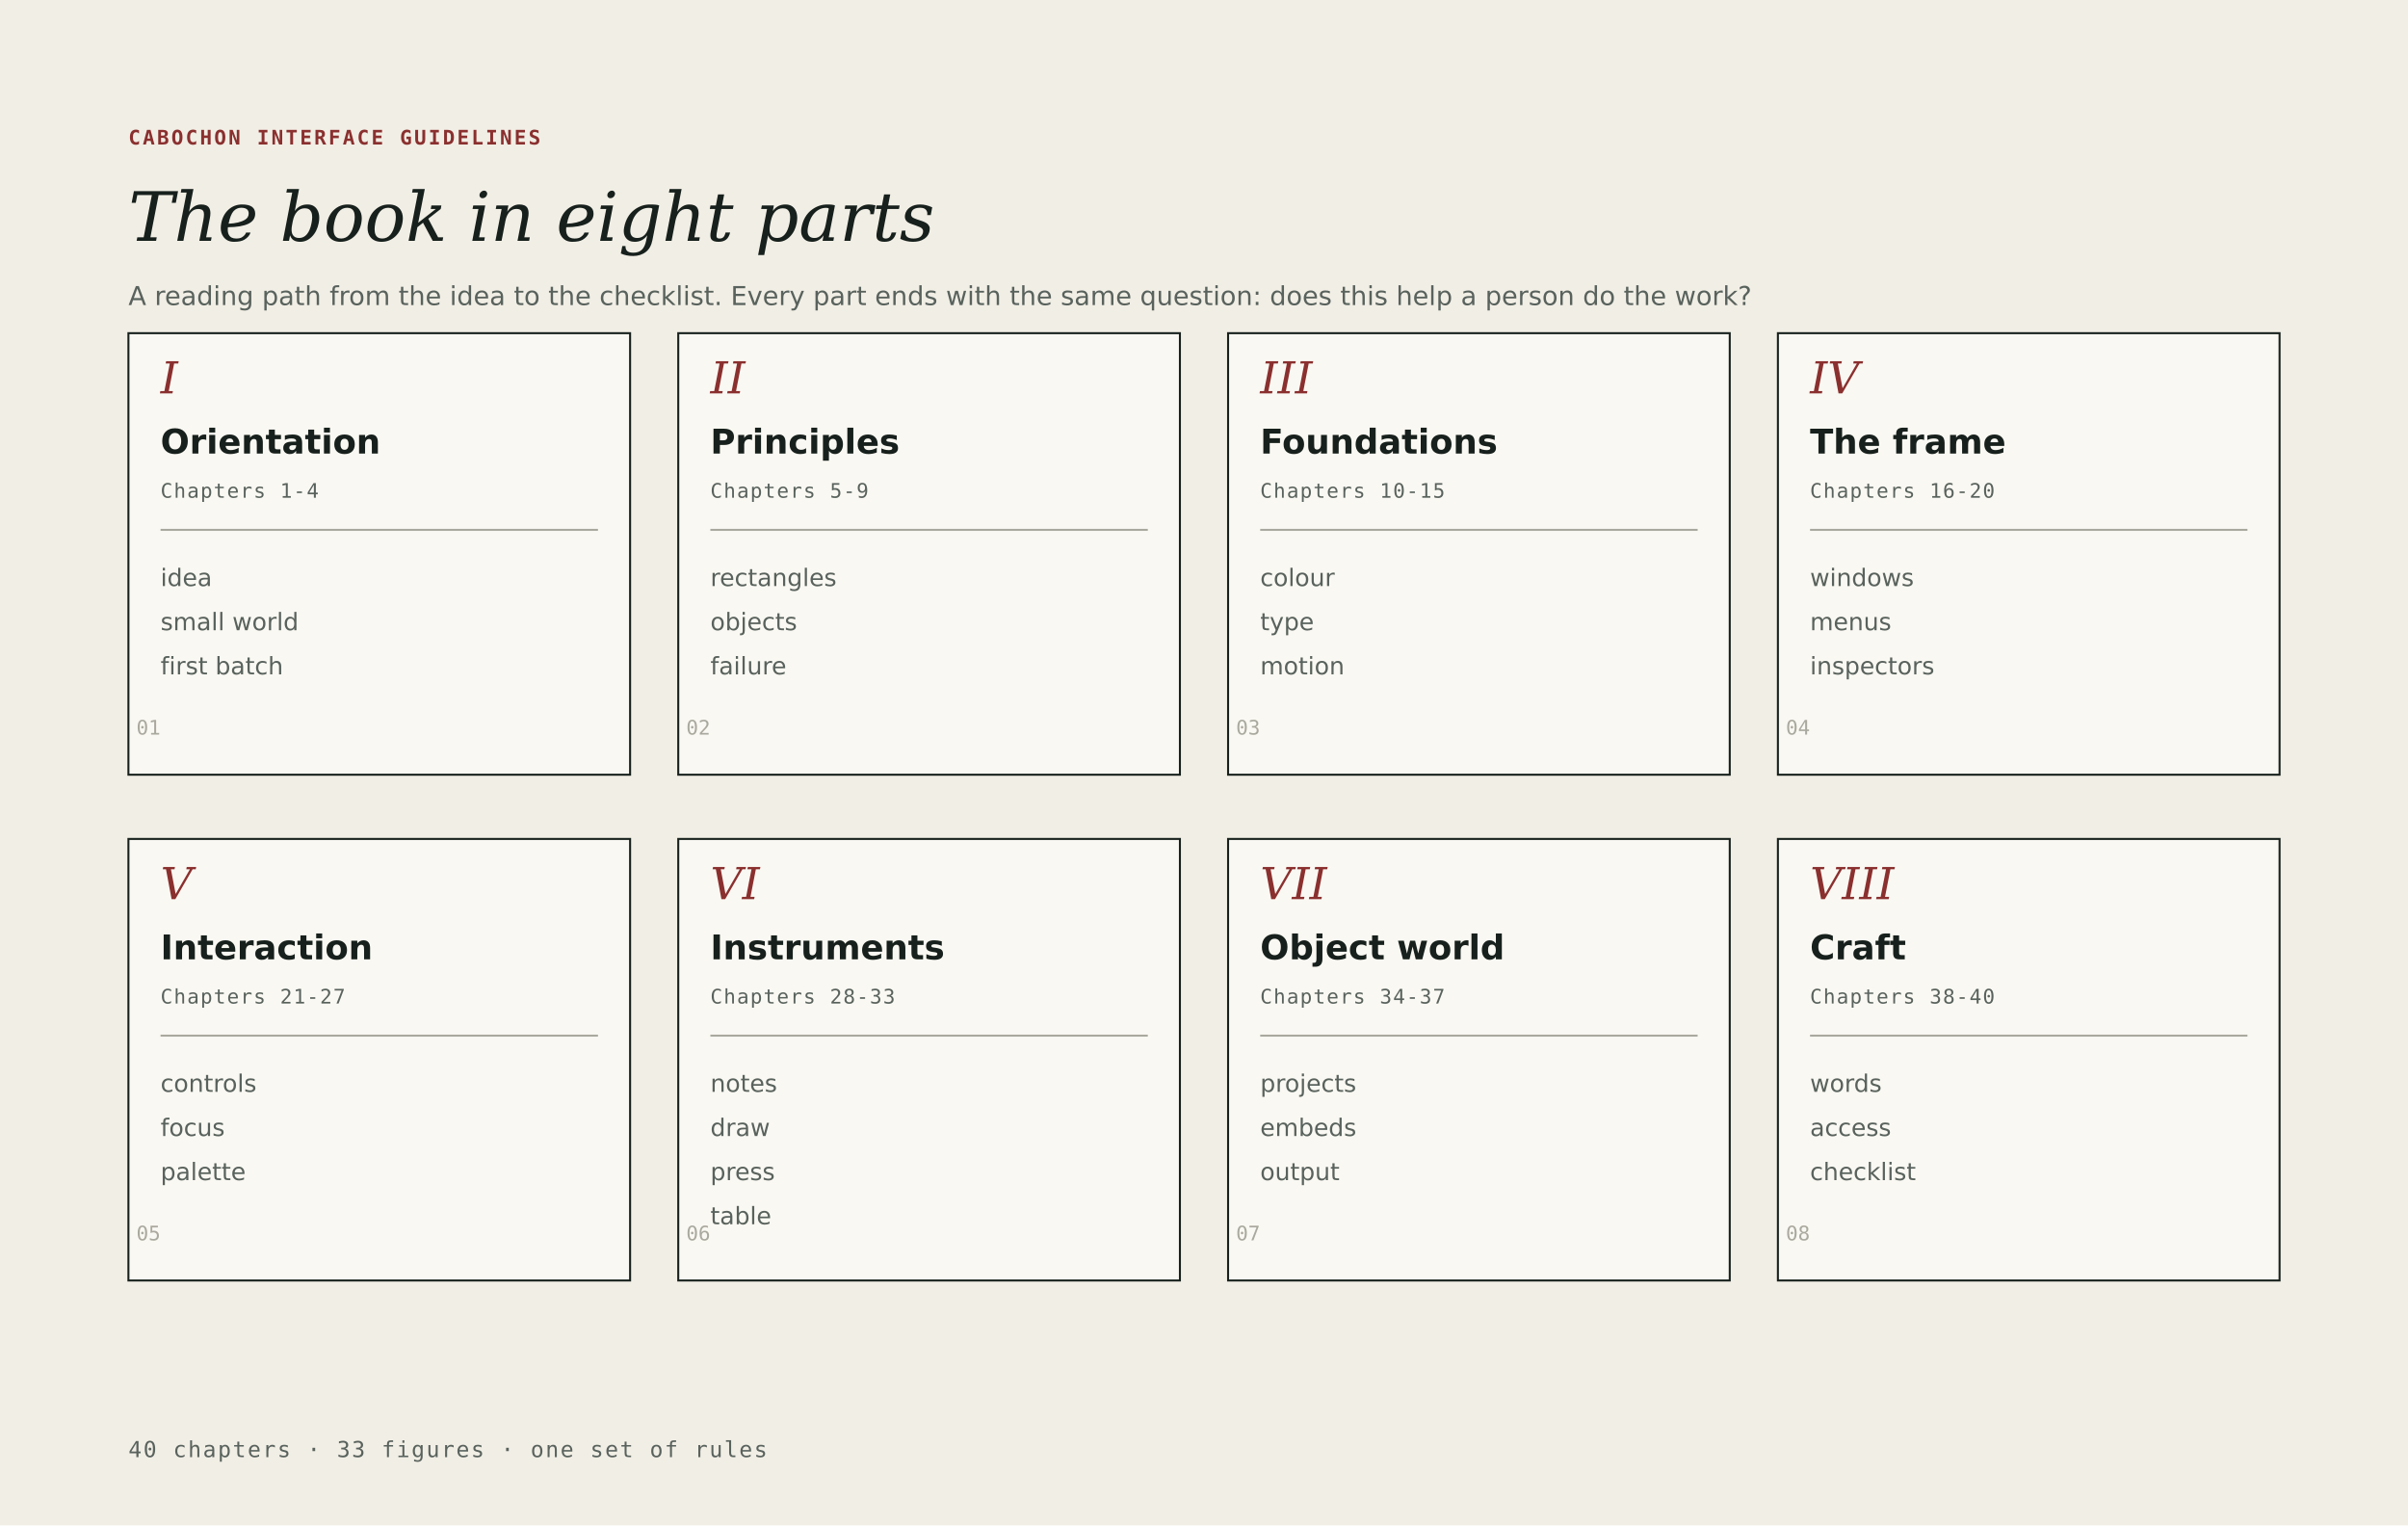
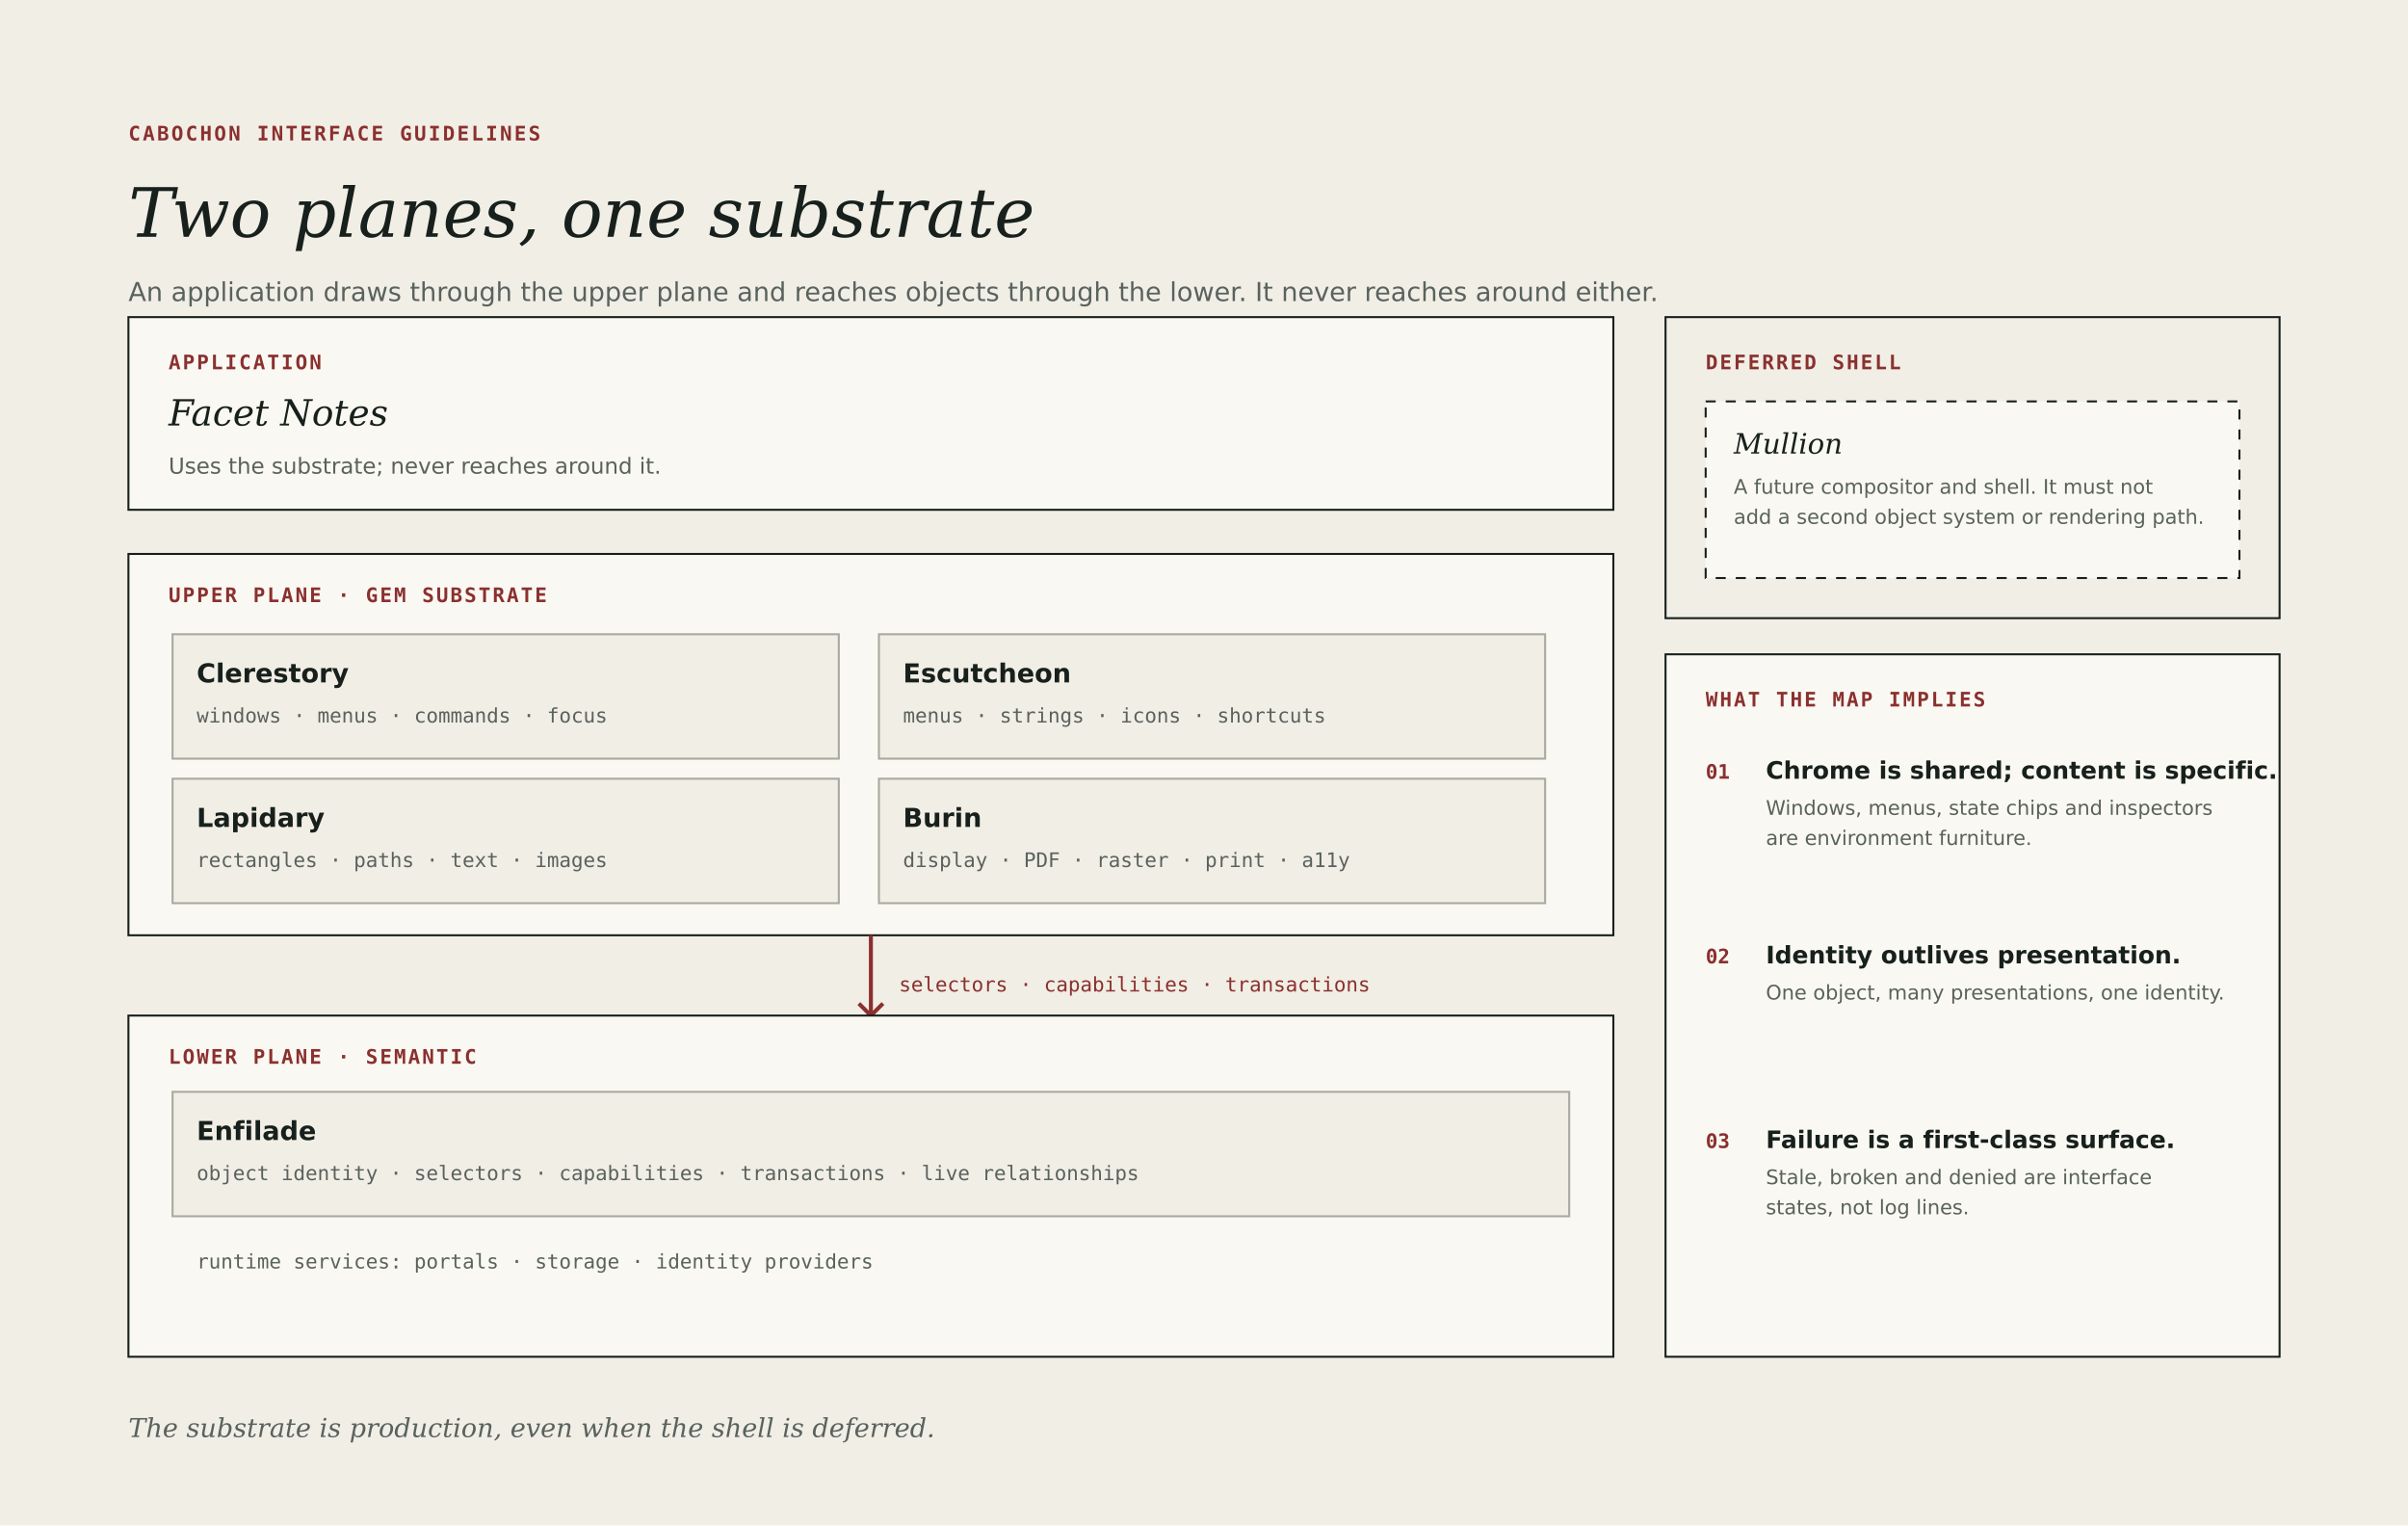
<svg xmlns="http://www.w3.org/2000/svg" viewBox="0 0 1200 760" width="1200" height="760" role="img" aria-labelledby="title desc">
  <rect width="1200" height="760" fill="#F1EEE5" />
-   <text x="64" y="72" fill="#8A302F" font-family="'DejaVu Sans Mono', 'Liberation Mono', monospace" font-size="10" font-weight="bold" text-anchor="start" font-style="normal" letter-spacing="1.1">CABOCHON INTERFACE GUIDELINES</text>
-   <text x="64" y="120" fill="#17201C" font-family="Georgia, 'DejaVu Serif', 'Times New Roman', serif" font-size="34" font-weight="normal" text-anchor="start" font-style="italic">The book in eight parts</text>
-   <text x="64" y="152" fill="#59625D" font-family="'DejaVu Sans', 'Liberation Sans', Arial, sans-serif" font-size="13" font-weight="normal" text-anchor="start" font-style="normal">A reading path from the idea to the checklist. Every part ends with the same question: does this help a person do the work?</text>
-   <rect x="64" y="166" width="250" height="220" fill="#FAF8F2" stroke="#17201C" stroke-width="1" rx="0" />
-   <text x="80" y="196" fill="#8A302F" font-family="Georgia, 'DejaVu Serif', 'Times New Roman', serif" font-size="22" font-weight="normal" text-anchor="start" font-style="italic">I</text>
-   <text x="80" y="226" fill="#17201C" font-family="'DejaVu Sans', 'Liberation Sans', Arial, sans-serif" font-size="17" font-weight="bold" text-anchor="start" font-style="normal">Orientation</text>
-   <text x="80" y="248" fill="#59625D" font-family="'DejaVu Sans Mono', 'Liberation Mono', monospace" font-size="10" font-weight="normal" text-anchor="start" font-style="normal" letter-spacing="0.6">Chapters 1-4</text>
-   <line x1="80" y1="264" x2="298" y2="264" stroke="#AAA99F" stroke-width="1" />
-   <text x="80" y="292" fill="#59625D" font-family="'DejaVu Sans', 'Liberation Sans', Arial, sans-serif" font-size="12" font-weight="normal" text-anchor="start" font-style="normal">idea</text>
-   <text x="80" y="314" fill="#59625D" font-family="'DejaVu Sans', 'Liberation Sans', Arial, sans-serif" font-size="12" font-weight="normal" text-anchor="start" font-style="normal">small world</text>
-   <text x="80" y="336" fill="#59625D" font-family="'DejaVu Sans', 'Liberation Sans', Arial, sans-serif" font-size="12" font-weight="normal" text-anchor="start" font-style="normal">first batch</text>
-   <text x="80" y="366" fill="#AAA99F" font-family="'DejaVu Sans Mono', 'Liberation Mono', monospace" font-size="10" font-weight="normal" text-anchor="end" font-style="normal">01</text>
-   <rect x="338" y="166" width="250" height="220" fill="#FAF8F2" stroke="#17201C" stroke-width="1" rx="0" />
-   <text x="354" y="196" fill="#8A302F" font-family="Georgia, 'DejaVu Serif', 'Times New Roman', serif" font-size="22" font-weight="normal" text-anchor="start" font-style="italic">II</text>
-   <text x="354" y="226" fill="#17201C" font-family="'DejaVu Sans', 'Liberation Sans', Arial, sans-serif" font-size="17" font-weight="bold" text-anchor="start" font-style="normal">Principles</text>
-   <text x="354" y="248" fill="#59625D" font-family="'DejaVu Sans Mono', 'Liberation Mono', monospace" font-size="10" font-weight="normal" text-anchor="start" font-style="normal" letter-spacing="0.6">Chapters 5-9</text>
-   <line x1="354" y1="264" x2="572" y2="264" stroke="#AAA99F" stroke-width="1" />
-   <text x="354" y="292" fill="#59625D" font-family="'DejaVu Sans', 'Liberation Sans', Arial, sans-serif" font-size="12" font-weight="normal" text-anchor="start" font-style="normal">rectangles</text>
-   <text x="354" y="314" fill="#59625D" font-family="'DejaVu Sans', 'Liberation Sans', Arial, sans-serif" font-size="12" font-weight="normal" text-anchor="start" font-style="normal">objects</text>
-   <text x="354" y="336" fill="#59625D" font-family="'DejaVu Sans', 'Liberation Sans', Arial, sans-serif" font-size="12" font-weight="normal" text-anchor="start" font-style="normal">failure</text>
-   <text x="354" y="366" fill="#AAA99F" font-family="'DejaVu Sans Mono', 'Liberation Mono', monospace" font-size="10" font-weight="normal" text-anchor="end" font-style="normal">02</text>
-   <rect x="612" y="166" width="250" height="220" fill="#FAF8F2" stroke="#17201C" stroke-width="1" rx="0" />
-   <text x="628" y="196" fill="#8A302F" font-family="Georgia, 'DejaVu Serif', 'Times New Roman', serif" font-size="22" font-weight="normal" text-anchor="start" font-style="italic">III</text>
-   <text x="628" y="226" fill="#17201C" font-family="'DejaVu Sans', 'Liberation Sans', Arial, sans-serif" font-size="17" font-weight="bold" text-anchor="start" font-style="normal">Foundations</text>
-   <text x="628" y="248" fill="#59625D" font-family="'DejaVu Sans Mono', 'Liberation Mono', monospace" font-size="10" font-weight="normal" text-anchor="start" font-style="normal" letter-spacing="0.6">Chapters 10-15</text>
-   <line x1="628" y1="264" x2="846" y2="264" stroke="#AAA99F" stroke-width="1" />
-   <text x="628" y="292" fill="#59625D" font-family="'DejaVu Sans', 'Liberation Sans', Arial, sans-serif" font-size="12" font-weight="normal" text-anchor="start" font-style="normal">colour</text>
-   <text x="628" y="314" fill="#59625D" font-family="'DejaVu Sans', 'Liberation Sans', Arial, sans-serif" font-size="12" font-weight="normal" text-anchor="start" font-style="normal">type</text>
-   <text x="628" y="336" fill="#59625D" font-family="'DejaVu Sans', 'Liberation Sans', Arial, sans-serif" font-size="12" font-weight="normal" text-anchor="start" font-style="normal">motion</text>
-   <text x="628" y="366" fill="#AAA99F" font-family="'DejaVu Sans Mono', 'Liberation Mono', monospace" font-size="10" font-weight="normal" text-anchor="end" font-style="normal">03</text>
-   <rect x="886" y="166" width="250" height="220" fill="#FAF8F2" stroke="#17201C" stroke-width="1" rx="0" />
-   <text x="902" y="196" fill="#8A302F" font-family="Georgia, 'DejaVu Serif', 'Times New Roman', serif" font-size="22" font-weight="normal" text-anchor="start" font-style="italic">IV</text>
-   <text x="902" y="226" fill="#17201C" font-family="'DejaVu Sans', 'Liberation Sans', Arial, sans-serif" font-size="17" font-weight="bold" text-anchor="start" font-style="normal">The frame</text>
-   <text x="902" y="248" fill="#59625D" font-family="'DejaVu Sans Mono', 'Liberation Mono', monospace" font-size="10" font-weight="normal" text-anchor="start" font-style="normal" letter-spacing="0.6">Chapters 16-20</text>
-   <line x1="902" y1="264" x2="1120" y2="264" stroke="#AAA99F" stroke-width="1" />
-   <text x="902" y="292" fill="#59625D" font-family="'DejaVu Sans', 'Liberation Sans', Arial, sans-serif" font-size="12" font-weight="normal" text-anchor="start" font-style="normal">windows</text>
-   <text x="902" y="314" fill="#59625D" font-family="'DejaVu Sans', 'Liberation Sans', Arial, sans-serif" font-size="12" font-weight="normal" text-anchor="start" font-style="normal">menus</text>
-   <text x="902" y="336" fill="#59625D" font-family="'DejaVu Sans', 'Liberation Sans', Arial, sans-serif" font-size="12" font-weight="normal" text-anchor="start" font-style="normal">inspectors</text>
-   <text x="902" y="366" fill="#AAA99F" font-family="'DejaVu Sans Mono', 'Liberation Mono', monospace" font-size="10" font-weight="normal" text-anchor="end" font-style="normal">04</text>
-   <rect x="64" y="418" width="250" height="220" fill="#FAF8F2" stroke="#17201C" stroke-width="1" rx="0" />
-   <text x="80" y="448" fill="#8A302F" font-family="Georgia, 'DejaVu Serif', 'Times New Roman', serif" font-size="22" font-weight="normal" text-anchor="start" font-style="italic">V</text>
-   <text x="80" y="478" fill="#17201C" font-family="'DejaVu Sans', 'Liberation Sans', Arial, sans-serif" font-size="17" font-weight="bold" text-anchor="start" font-style="normal">Interaction</text>
-   <text x="80" y="500" fill="#59625D" font-family="'DejaVu Sans Mono', 'Liberation Mono', monospace" font-size="10" font-weight="normal" text-anchor="start" font-style="normal" letter-spacing="0.6">Chapters 21-27</text>
-   <line x1="80" y1="516" x2="298" y2="516" stroke="#AAA99F" stroke-width="1" />
-   <text x="80" y="544" fill="#59625D" font-family="'DejaVu Sans', 'Liberation Sans', Arial, sans-serif" font-size="12" font-weight="normal" text-anchor="start" font-style="normal">controls</text>
-   <text x="80" y="566" fill="#59625D" font-family="'DejaVu Sans', 'Liberation Sans', Arial, sans-serif" font-size="12" font-weight="normal" text-anchor="start" font-style="normal">focus</text>
-   <text x="80" y="588" fill="#59625D" font-family="'DejaVu Sans', 'Liberation Sans', Arial, sans-serif" font-size="12" font-weight="normal" text-anchor="start" font-style="normal">palette</text>
-   <text x="80" y="618" fill="#AAA99F" font-family="'DejaVu Sans Mono', 'Liberation Mono', monospace" font-size="10" font-weight="normal" text-anchor="end" font-style="normal">05</text>
-   <rect x="338" y="418" width="250" height="220" fill="#FAF8F2" stroke="#17201C" stroke-width="1" rx="0" />
-   <text x="354" y="448" fill="#8A302F" font-family="Georgia, 'DejaVu Serif', 'Times New Roman', serif" font-size="22" font-weight="normal" text-anchor="start" font-style="italic">VI</text>
-   <text x="354" y="478" fill="#17201C" font-family="'DejaVu Sans', 'Liberation Sans', Arial, sans-serif" font-size="17" font-weight="bold" text-anchor="start" font-style="normal">Instruments</text>
-   <text x="354" y="500" fill="#59625D" font-family="'DejaVu Sans Mono', 'Liberation Mono', monospace" font-size="10" font-weight="normal" text-anchor="start" font-style="normal" letter-spacing="0.6">Chapters 28-33</text>
-   <line x1="354" y1="516" x2="572" y2="516" stroke="#AAA99F" stroke-width="1" />
-   <text x="354" y="544" fill="#59625D" font-family="'DejaVu Sans', 'Liberation Sans', Arial, sans-serif" font-size="12" font-weight="normal" text-anchor="start" font-style="normal">notes</text>
-   <text x="354" y="566" fill="#59625D" font-family="'DejaVu Sans', 'Liberation Sans', Arial, sans-serif" font-size="12" font-weight="normal" text-anchor="start" font-style="normal">draw</text>
-   <text x="354" y="588" fill="#59625D" font-family="'DejaVu Sans', 'Liberation Sans', Arial, sans-serif" font-size="12" font-weight="normal" text-anchor="start" font-style="normal">press</text>
-   <text x="354" y="610" fill="#59625D" font-family="'DejaVu Sans', 'Liberation Sans', Arial, sans-serif" font-size="12" font-weight="normal" text-anchor="start" font-style="normal">table</text>
-   <text x="354" y="618" fill="#AAA99F" font-family="'DejaVu Sans Mono', 'Liberation Mono', monospace" font-size="10" font-weight="normal" text-anchor="end" font-style="normal">06</text>
-   <rect x="612" y="418" width="250" height="220" fill="#FAF8F2" stroke="#17201C" stroke-width="1" rx="0" />
-   <text x="628" y="448" fill="#8A302F" font-family="Georgia, 'DejaVu Serif', 'Times New Roman', serif" font-size="22" font-weight="normal" text-anchor="start" font-style="italic">VII</text>
-   <text x="628" y="478" fill="#17201C" font-family="'DejaVu Sans', 'Liberation Sans', Arial, sans-serif" font-size="17" font-weight="bold" text-anchor="start" font-style="normal">Object world</text>
-   <text x="628" y="500" fill="#59625D" font-family="'DejaVu Sans Mono', 'Liberation Mono', monospace" font-size="10" font-weight="normal" text-anchor="start" font-style="normal" letter-spacing="0.6">Chapters 34-37</text>
-   <line x1="628" y1="516" x2="846" y2="516" stroke="#AAA99F" stroke-width="1" />
-   <text x="628" y="544" fill="#59625D" font-family="'DejaVu Sans', 'Liberation Sans', Arial, sans-serif" font-size="12" font-weight="normal" text-anchor="start" font-style="normal">projects</text>
-   <text x="628" y="566" fill="#59625D" font-family="'DejaVu Sans', 'Liberation Sans', Arial, sans-serif" font-size="12" font-weight="normal" text-anchor="start" font-style="normal">embeds</text>
-   <text x="628" y="588" fill="#59625D" font-family="'DejaVu Sans', 'Liberation Sans', Arial, sans-serif" font-size="12" font-weight="normal" text-anchor="start" font-style="normal">output</text>
-   <text x="628" y="618" fill="#AAA99F" font-family="'DejaVu Sans Mono', 'Liberation Mono', monospace" font-size="10" font-weight="normal" text-anchor="end" font-style="normal">07</text>
-   <rect x="886" y="418" width="250" height="220" fill="#FAF8F2" stroke="#17201C" stroke-width="1" rx="0" />
-   <text x="902" y="448" fill="#8A302F" font-family="Georgia, 'DejaVu Serif', 'Times New Roman', serif" font-size="22" font-weight="normal" text-anchor="start" font-style="italic">VIII</text>
-   <text x="902" y="478" fill="#17201C" font-family="'DejaVu Sans', 'Liberation Sans', Arial, sans-serif" font-size="17" font-weight="bold" text-anchor="start" font-style="normal">Craft</text>
-   <text x="902" y="500" fill="#59625D" font-family="'DejaVu Sans Mono', 'Liberation Mono', monospace" font-size="10" font-weight="normal" text-anchor="start" font-style="normal" letter-spacing="0.6">Chapters 38-40</text>
-   <line x1="902" y1="516" x2="1120" y2="516" stroke="#AAA99F" stroke-width="1" />
-   <text x="902" y="544" fill="#59625D" font-family="'DejaVu Sans', 'Liberation Sans', Arial, sans-serif" font-size="12" font-weight="normal" text-anchor="start" font-style="normal">words</text>
-   <text x="902" y="566" fill="#59625D" font-family="'DejaVu Sans', 'Liberation Sans', Arial, sans-serif" font-size="12" font-weight="normal" text-anchor="start" font-style="normal">access</text>
-   <text x="902" y="588" fill="#59625D" font-family="'DejaVu Sans', 'Liberation Sans', Arial, sans-serif" font-size="12" font-weight="normal" text-anchor="start" font-style="normal">checklist</text>
-   <text x="902" y="618" fill="#AAA99F" font-family="'DejaVu Sans Mono', 'Liberation Mono', monospace" font-size="10" font-weight="normal" text-anchor="end" font-style="normal">08</text>
-   <text x="64" y="726" fill="#59625D" font-family="'DejaVu Sans Mono', 'Liberation Mono', monospace" font-size="11" font-weight="normal" text-anchor="start" font-style="normal" letter-spacing="0.8">40 chapters · 33 figures · one set of rules</text>
+   <text x="64" y="70" fill="#8A302F" font-family="'DejaVu Sans Mono', 'Liberation Mono', monospace" font-size="10" font-weight="bold" text-anchor="start" font-style="normal" letter-spacing="1.1">CABOCHON INTERFACE GUIDELINES</text>
+   <text x="64" y="118" fill="#17201C" font-family="Georgia, 'DejaVu Serif', 'Times New Roman', serif" font-size="34" font-weight="normal" text-anchor="start" font-style="italic">Two planes, one substrate</text>
+   <text x="64" y="150" fill="#59625D" font-family="'DejaVu Sans', 'Liberation Sans', Arial, sans-serif" font-size="13" font-weight="normal" text-anchor="start" font-style="normal">An application draws through the upper plane and reaches objects through the lower. It never reaches around either.</text>
+   <rect x="64" y="158" width="740" height="96" fill="#FAF8F2" stroke="#17201C" stroke-width="1" rx="0" />
+   <text x="84" y="184" fill="#8A302F" font-family="'DejaVu Sans Mono', 'Liberation Mono', monospace" font-size="10" font-weight="bold" text-anchor="start" font-style="normal" letter-spacing="1">APPLICATION</text>
+   <text x="84" y="212" fill="#17201C" font-family="Georgia, 'DejaVu Serif', 'Times New Roman', serif" font-size="18" font-weight="normal" text-anchor="start" font-style="italic">Facet Notes</text>
+   <text x="84" y="236" fill="#59625D" font-family="'DejaVu Sans', 'Liberation Sans', Arial, sans-serif" font-size="11" font-weight="normal" text-anchor="start" font-style="normal">Uses the substrate; never reaches around it.</text>
+   <rect x="64" y="276" width="740" height="190" fill="#FAF8F2" stroke="#17201C" stroke-width="1" rx="0" />
+   <text x="84" y="300" fill="#8A302F" font-family="'DejaVu Sans Mono', 'Liberation Mono', monospace" font-size="10" font-weight="bold" text-anchor="start" font-style="normal" letter-spacing="1">UPPER PLANE · GEM SUBSTRATE</text>
+   <rect x="86" y="316" width="332" height="62" fill="#F1EEE5" stroke="#AAA99F" stroke-width="1" rx="0" />
+   <text x="98" y="340" fill="#17201C" font-family="'DejaVu Sans', 'Liberation Sans', Arial, sans-serif" font-size="13" font-weight="bold" text-anchor="start" font-style="normal">Clerestory</text>
+   <text x="98" y="360" fill="#59625D" font-family="'DejaVu Sans Mono', 'Liberation Mono', monospace" font-size="10" font-weight="normal" text-anchor="start" font-style="normal">windows · menus · commands · focus</text>
+   <rect x="438" y="316" width="332" height="62" fill="#F1EEE5" stroke="#AAA99F" stroke-width="1" rx="0" />
+   <text x="450" y="340" fill="#17201C" font-family="'DejaVu Sans', 'Liberation Sans', Arial, sans-serif" font-size="13" font-weight="bold" text-anchor="start" font-style="normal">Escutcheon</text>
+   <text x="450" y="360" fill="#59625D" font-family="'DejaVu Sans Mono', 'Liberation Mono', monospace" font-size="10" font-weight="normal" text-anchor="start" font-style="normal">menus · strings · icons · shortcuts</text>
+   <rect x="86" y="388" width="332" height="62" fill="#F1EEE5" stroke="#AAA99F" stroke-width="1" rx="0" />
+   <text x="98" y="412" fill="#17201C" font-family="'DejaVu Sans', 'Liberation Sans', Arial, sans-serif" font-size="13" font-weight="bold" text-anchor="start" font-style="normal">Lapidary</text>
+   <text x="98" y="432" fill="#59625D" font-family="'DejaVu Sans Mono', 'Liberation Mono', monospace" font-size="10" font-weight="normal" text-anchor="start" font-style="normal">rectangles · paths · text · images</text>
+   <rect x="438" y="388" width="332" height="62" fill="#F1EEE5" stroke="#AAA99F" stroke-width="1" rx="0" />
+   <text x="450" y="412" fill="#17201C" font-family="'DejaVu Sans', 'Liberation Sans', Arial, sans-serif" font-size="13" font-weight="bold" text-anchor="start" font-style="normal">Burin</text>
+   <text x="450" y="432" fill="#59625D" font-family="'DejaVu Sans Mono', 'Liberation Mono', monospace" font-size="10" font-weight="normal" text-anchor="start" font-style="normal">display · PDF · raster · print · a11y</text>
+   <line x1="434" y1="466" x2="434" y2="506" stroke="#8A302F" stroke-width="2" />
+   <path d="M 428 500 L 434 506 L 440 500" fill="none" stroke="#8A302F" stroke-width="2" />
+   <text x="448" y="494" fill="#8A302F" font-family="'DejaVu Sans Mono', 'Liberation Mono', monospace" font-size="10" font-weight="normal" text-anchor="start" font-style="normal">selectors · capabilities · transactions</text>
+   <rect x="64" y="506" width="740" height="170" fill="#FAF8F2" stroke="#17201C" stroke-width="1" rx="0" />
+   <text x="84" y="530" fill="#8A302F" font-family="'DejaVu Sans Mono', 'Liberation Mono', monospace" font-size="10" font-weight="bold" text-anchor="start" font-style="normal" letter-spacing="1">LOWER PLANE · SEMANTIC</text>
+   <rect x="86" y="544" width="696" height="62" fill="#F1EEE5" stroke="#AAA99F" stroke-width="1" rx="0" />
+   <text x="98" y="568" fill="#17201C" font-family="'DejaVu Sans', 'Liberation Sans', Arial, sans-serif" font-size="13" font-weight="bold" text-anchor="start" font-style="normal">Enfilade</text>
+   <text x="98" y="588" fill="#59625D" font-family="'DejaVu Sans Mono', 'Liberation Mono', monospace" font-size="10" font-weight="normal" text-anchor="start" font-style="normal">object identity · selectors · capabilities · transactions · live relationships</text>
+   <text x="98" y="632" fill="#59625D" font-family="'DejaVu Sans Mono', 'Liberation Mono', monospace" font-size="10" font-weight="normal" text-anchor="start" font-style="normal">runtime services: portals · storage · identity providers</text>
+   <rect x="830" y="158" width="306" height="150" fill="#F1EEE5" stroke="#17201C" stroke-width="1" rx="0" />
+   <text x="850" y="184" fill="#8A302F" font-family="'DejaVu Sans Mono', 'Liberation Mono', monospace" font-size="10" font-weight="bold" text-anchor="start" font-style="normal" letter-spacing="1">DEFERRED SHELL</text>
+   <rect x="850" y="200" width="266" height="88" fill="#FAF8F2" stroke="#17201C" stroke-width="1" rx="0" stroke-dasharray="5 5" />
+   <text x="864" y="226" fill="#17201C" font-family="Georgia, 'DejaVu Serif', 'Times New Roman', serif" font-size="14" font-weight="normal" text-anchor="start" font-style="italic">Mullion</text>
+   <text x="864" y="246" fill="#59625D" font-family="'DejaVu Sans', 'Liberation Sans', Arial, sans-serif" font-size="10" font-weight="normal" text-anchor="start" font-style="normal">A future compositor and shell. It must not</text>
+   <text x="864" y="261" fill="#59625D" font-family="'DejaVu Sans', 'Liberation Sans', Arial, sans-serif" font-size="10" font-weight="normal" text-anchor="start" font-style="normal">add a second object system or rendering path.</text>
+   <rect x="830" y="326" width="306" height="350" fill="#FAF8F2" stroke="#17201C" stroke-width="1" rx="0" />
+   <text x="850" y="352" fill="#8A302F" font-family="'DejaVu Sans Mono', 'Liberation Mono', monospace" font-size="10" font-weight="bold" text-anchor="start" font-style="normal" letter-spacing="1">WHAT THE MAP IMPLIES</text>
+   <text x="850" y="388" fill="#8A302F" font-family="'DejaVu Sans Mono', 'Liberation Mono', monospace" font-size="10" font-weight="bold" text-anchor="start" font-style="normal">01</text>
+   <text x="880" y="388" fill="#17201C" font-family="'DejaVu Sans', 'Liberation Sans', Arial, sans-serif" font-size="12" font-weight="bold" text-anchor="start" font-style="normal">Chrome is shared; content is specific.</text>
+   <text x="880" y="406" fill="#59625D" font-family="'DejaVu Sans', 'Liberation Sans', Arial, sans-serif" font-size="10" font-weight="normal" text-anchor="start" font-style="normal">Windows, menus, state chips and inspectors</text>
+   <text x="880" y="421" fill="#59625D" font-family="'DejaVu Sans', 'Liberation Sans', Arial, sans-serif" font-size="10" font-weight="normal" text-anchor="start" font-style="normal">are environment furniture.</text>
+   <text x="850" y="480" fill="#8A302F" font-family="'DejaVu Sans Mono', 'Liberation Mono', monospace" font-size="10" font-weight="bold" text-anchor="start" font-style="normal">02</text>
+   <text x="880" y="480" fill="#17201C" font-family="'DejaVu Sans', 'Liberation Sans', Arial, sans-serif" font-size="12" font-weight="bold" text-anchor="start" font-style="normal">Identity outlives presentation.</text>
+   <text x="880" y="498" fill="#59625D" font-family="'DejaVu Sans', 'Liberation Sans', Arial, sans-serif" font-size="10" font-weight="normal" text-anchor="start" font-style="normal">One object, many presentations, one identity.</text>
+   <text x="850" y="572" fill="#8A302F" font-family="'DejaVu Sans Mono', 'Liberation Mono', monospace" font-size="10" font-weight="bold" text-anchor="start" font-style="normal">03</text>
+   <text x="880" y="572" fill="#17201C" font-family="'DejaVu Sans', 'Liberation Sans', Arial, sans-serif" font-size="12" font-weight="bold" text-anchor="start" font-style="normal">Failure is a first-class surface.</text>
+   <text x="880" y="590" fill="#59625D" font-family="'DejaVu Sans', 'Liberation Sans', Arial, sans-serif" font-size="10" font-weight="normal" text-anchor="start" font-style="normal">Stale, broken and denied are interface</text>
+   <text x="880" y="605" fill="#59625D" font-family="'DejaVu Sans', 'Liberation Sans', Arial, sans-serif" font-size="10" font-weight="normal" text-anchor="start" font-style="normal">states, not log lines.</text>
+   <text x="64" y="716" fill="#59625D" font-family="Georgia, 'DejaVu Serif', 'Times New Roman', serif" font-size="13" font-weight="normal" text-anchor="start" font-style="italic">The substrate is production, even when the shell is deferred.</text>
</svg>
